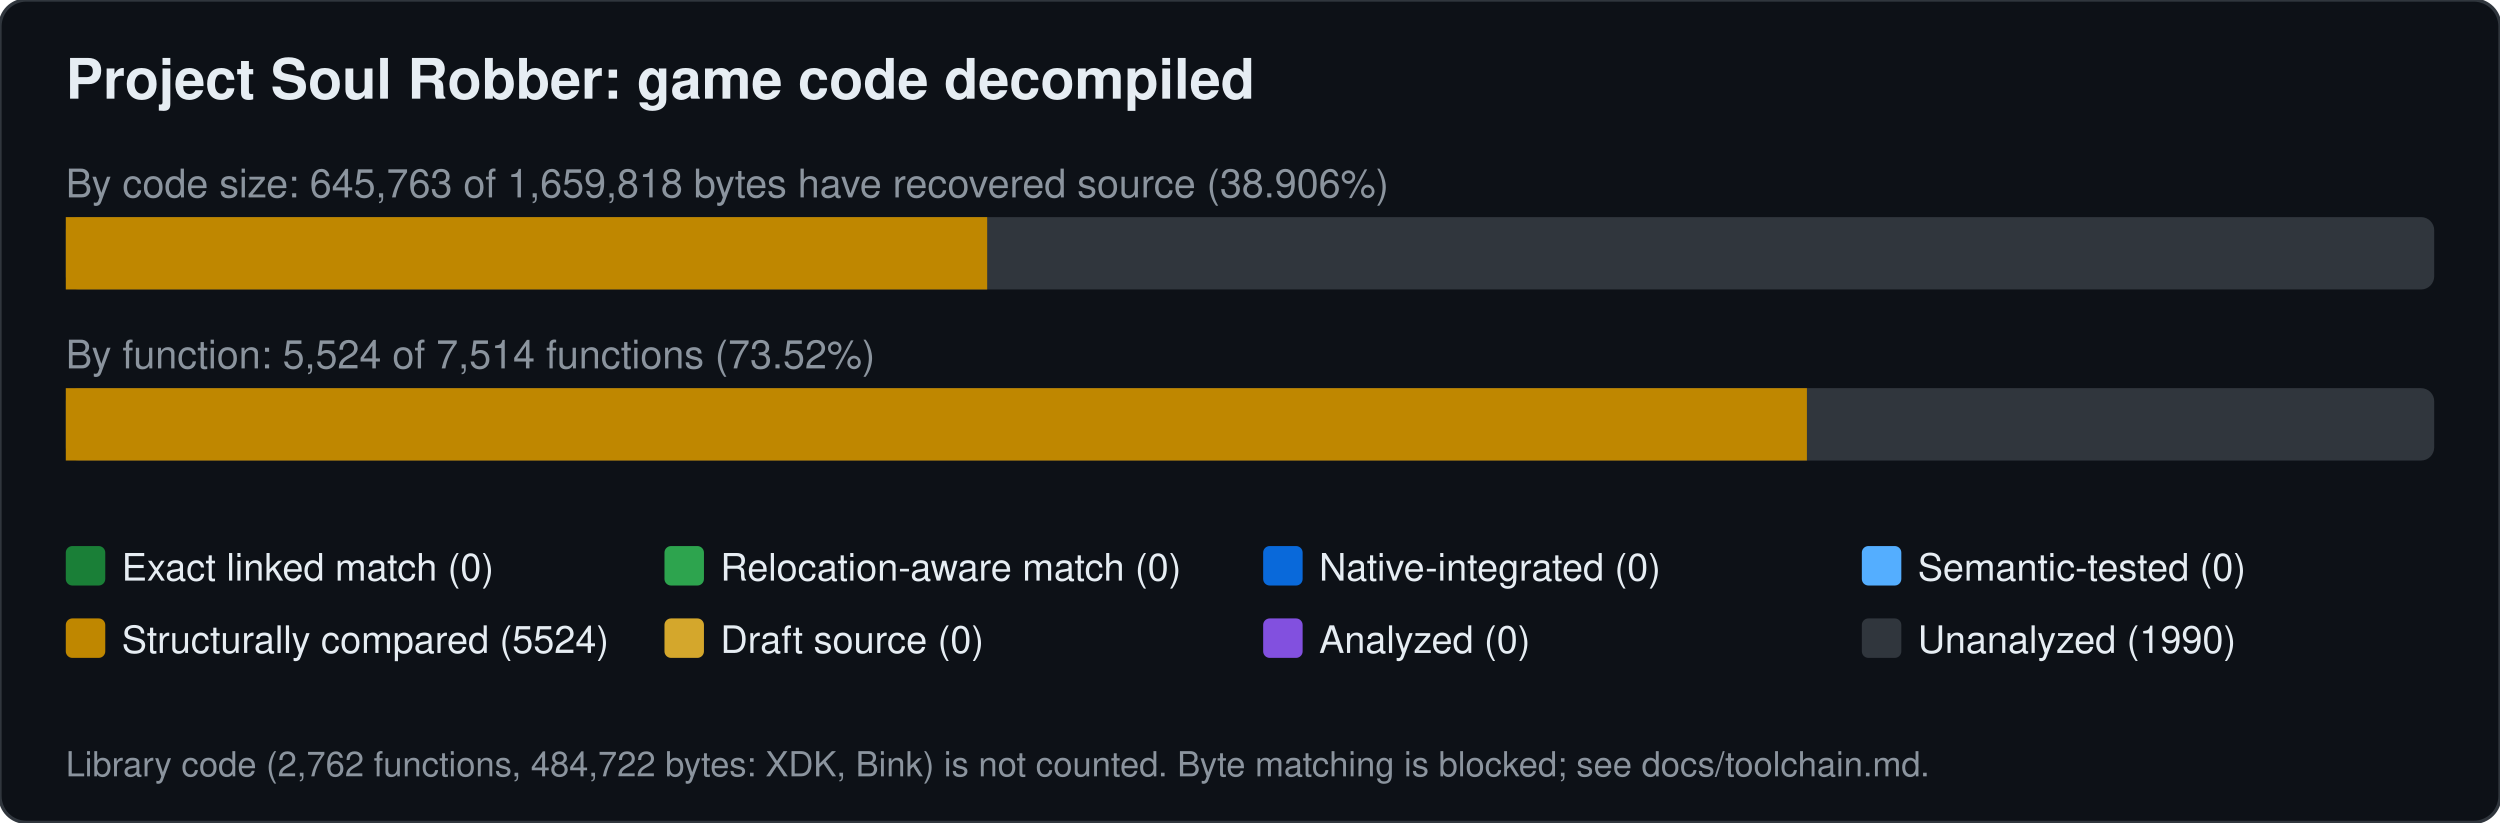
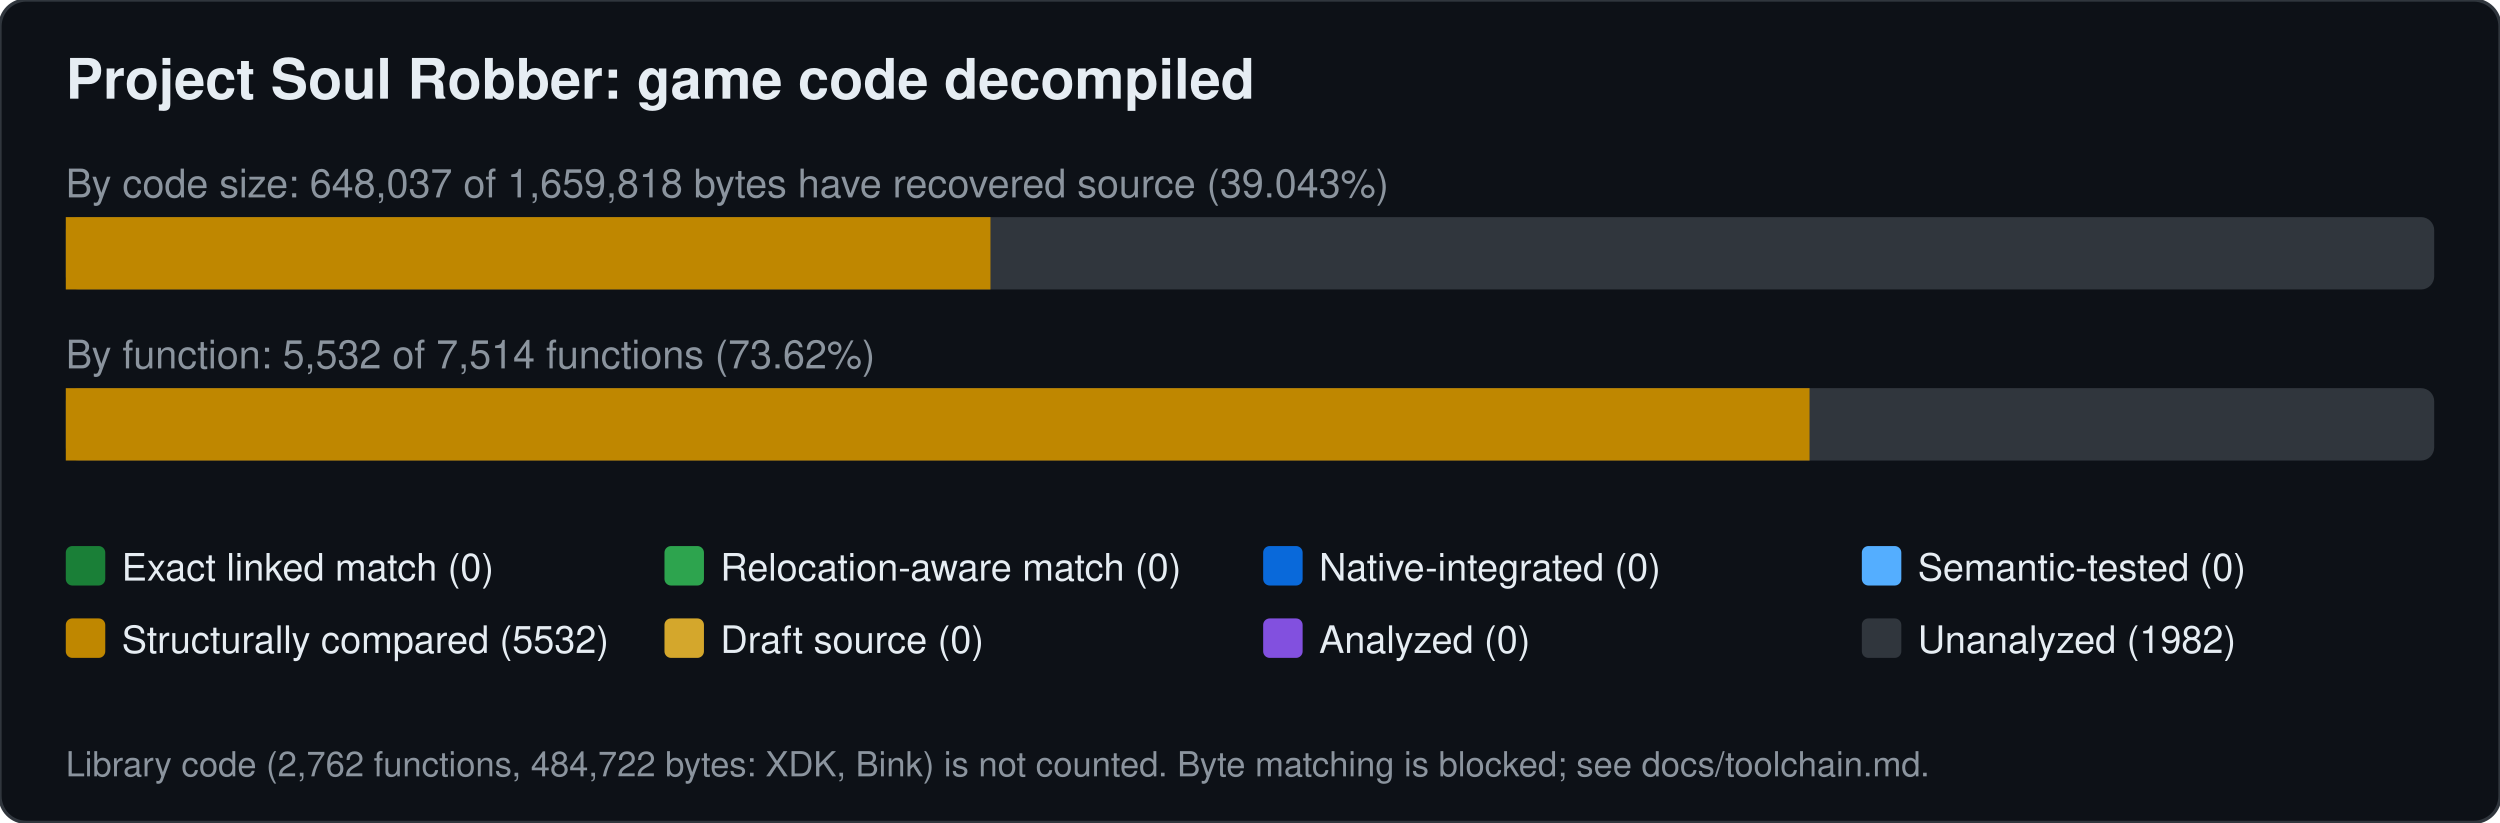
<svg xmlns="http://www.w3.org/2000/svg" width="760" height="250" viewBox="0 0 760 250" font-family="Segoe UI,Helvetica,Arial,sans-serif">
  <rect width="760" height="250" rx="8" fill="#0d1117" stroke="#30363d" />
  <text x="20" y="30" font-size="17" font-weight="600" fill="#e6edf3">Project Soul Robber: game code decompiled</text>
-   <text x="20" y="60" font-size="12" fill="#8b949e">By code size: 645,763 of 1,659,818 bytes have recovered source (38.906%)</text>
+   <text x="20" y="60" font-size="12" fill="#8b949e">By code size: 648,037 of 1,659,818 bytes have recovered source (39.043%)</text>
  <rect x="20" y="66" width="720" height="22" rx="4" fill="#30363d" />
-   <rect x="20.0" y="66" width="280.1" height="22" fill="#bf8700" />
-   <text x="20" y="112" font-size="12" fill="#8b949e">By function: 5,524 of 7,514 functions (73.52%)</text>
+   <rect x="20.0" y="66" width="281.1" height="22" fill="#bf8700" />
+   <text x="20" y="112" font-size="12" fill="#8b949e">By function: 5,532 of 7,514 functions (73.62%)</text>
  <rect x="20" y="118" width="720" height="22" rx="4" fill="#30363d" />
-   <rect x="20.0" y="118" width="529.3" height="22" fill="#bf8700" />
+   <rect x="20.0" y="118" width="530.1" height="22" fill="#bf8700" />
  <rect x="20" y="166" width="12" height="12" rx="2" fill="#1a7f37" />
  <text x="37" y="176.5" font-size="11.5" fill="#e6edf3">Exact linked match (0)</text>
  <rect x="202" y="166" width="12" height="12" rx="2" fill="#2da44e" />
  <text x="219" y="176.5" font-size="11.5" fill="#e6edf3">Relocation-aware match (0)</text>
  <rect x="384" y="166" width="12" height="12" rx="2" fill="#0969da" />
  <text x="401" y="176.5" font-size="11.5" fill="#e6edf3">Native-integrated (0)</text>
  <rect x="566" y="166" width="12" height="12" rx="2" fill="#54aeff" />
  <text x="583" y="176.5" font-size="11.5" fill="#e6edf3">Semantic-tested (0)</text>
  <rect x="20" y="188" width="12" height="12" rx="2" fill="#bf8700" />
-   <text x="37" y="198.5" font-size="11.5" fill="#e6edf3">Structurally compared (5524)</text>
+   <text x="37" y="198.5" font-size="11.5" fill="#e6edf3">Structurally compared (5532)</text>
  <rect x="202" y="188" width="12" height="12" rx="2" fill="#d4a72c" />
  <text x="219" y="198.5" font-size="11.5" fill="#e6edf3">Draft source (0)</text>
  <rect x="384" y="188" width="12" height="12" rx="2" fill="#8250df" />
  <text x="401" y="198.5" font-size="11.5" fill="#e6edf3">Analyzed (0)</text>
  <rect x="566" y="188" width="12" height="12" rx="2" fill="#30363d" />
-   <text x="583" y="198.5" font-size="11.5" fill="#e6edf3">Unanalyzed (1990)</text>
+   <text x="583" y="198.5" font-size="11.5" fill="#e6edf3">Unanalyzed (1982)</text>
  <text x="20" y="236" font-size="10.5" fill="#8b949e">Library code (2,762 functions, 484,722 bytes: XDK, Bink) is not counted. Byte matching is blocked; see docs/toolchain.md.</text>
</svg>
